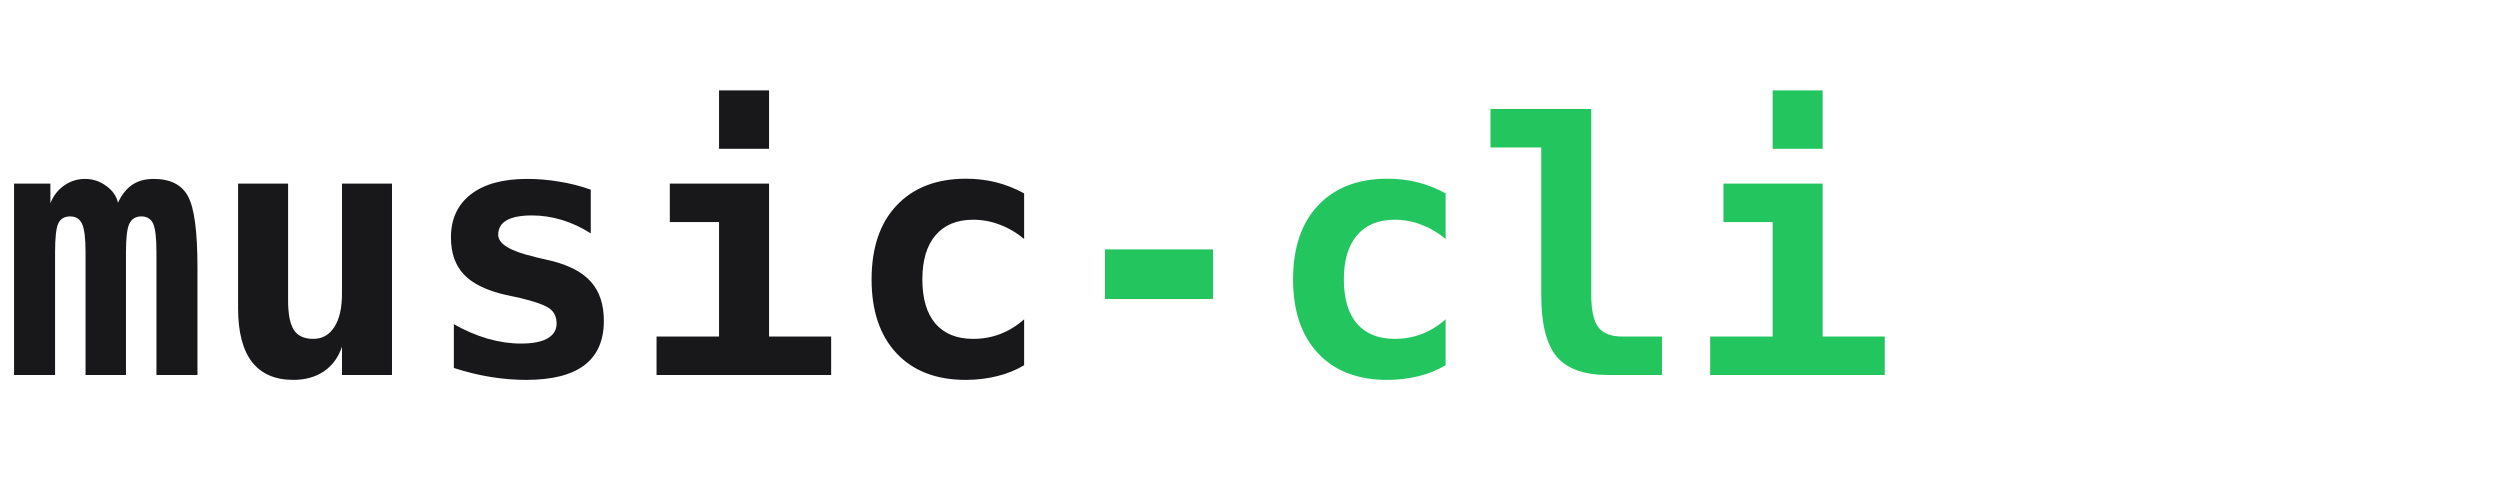
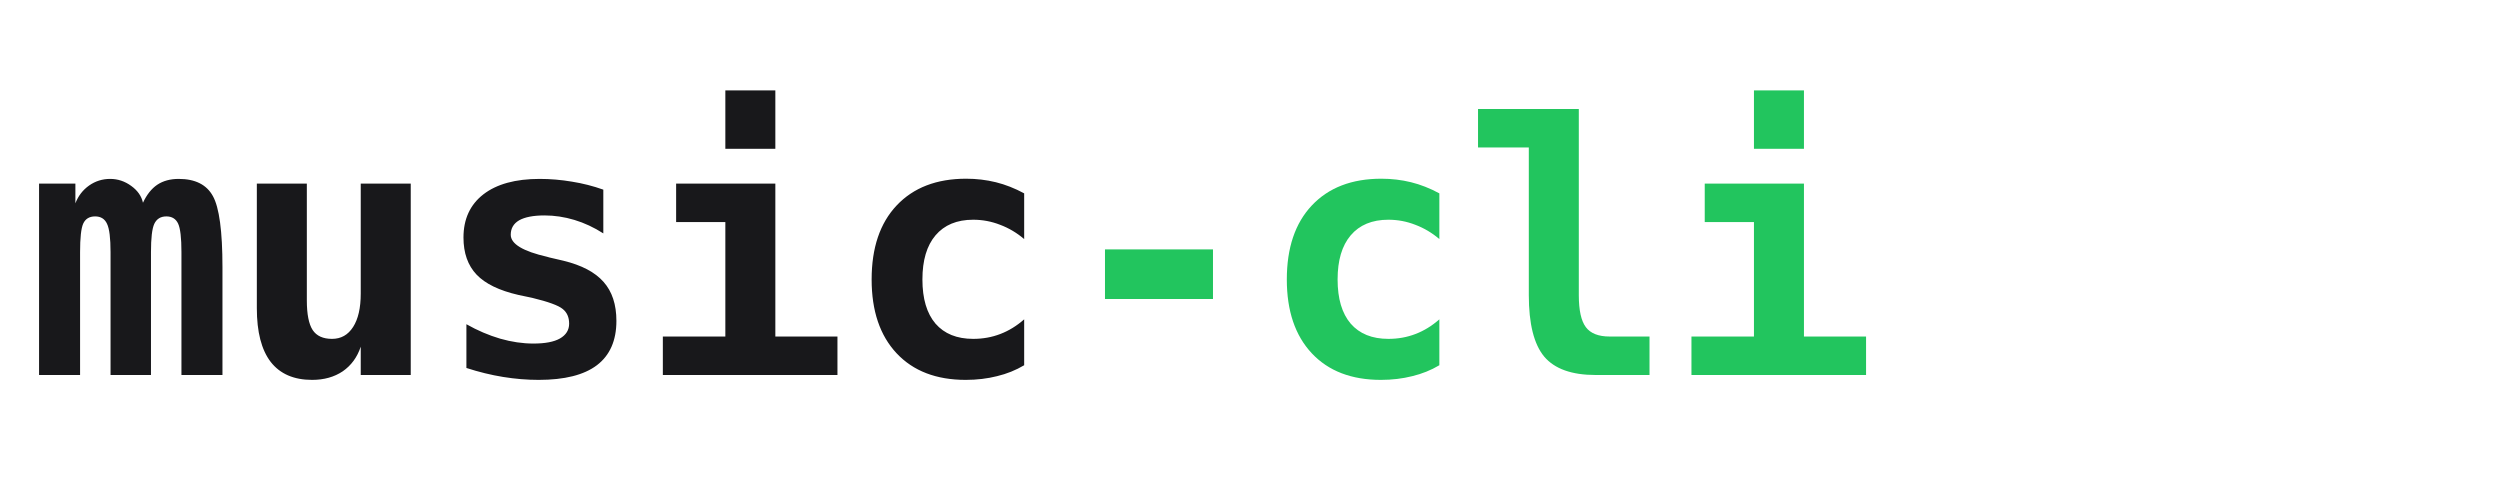
<svg xmlns="http://www.w3.org/2000/svg" viewBox="0 0 200 40" fill="none">
-   <text x="0" y="30" font-family="'SF Mono', 'JetBrains Mono', 'Fira Code', monospace" font-size="28" font-weight="600" fill="#18181B">
-     music<tspan fill="#22C55E">-cli</tspan>
+   <text x="2" y="30" font-family="'SF Mono','JetBrains Mono','Fira Code',monospace" font-size="28" font-weight="700" letter-spacing="-0.5" fill="#18181B">music<tspan fill="#22C55E">-cli</tspan>
  </text>
</svg>
